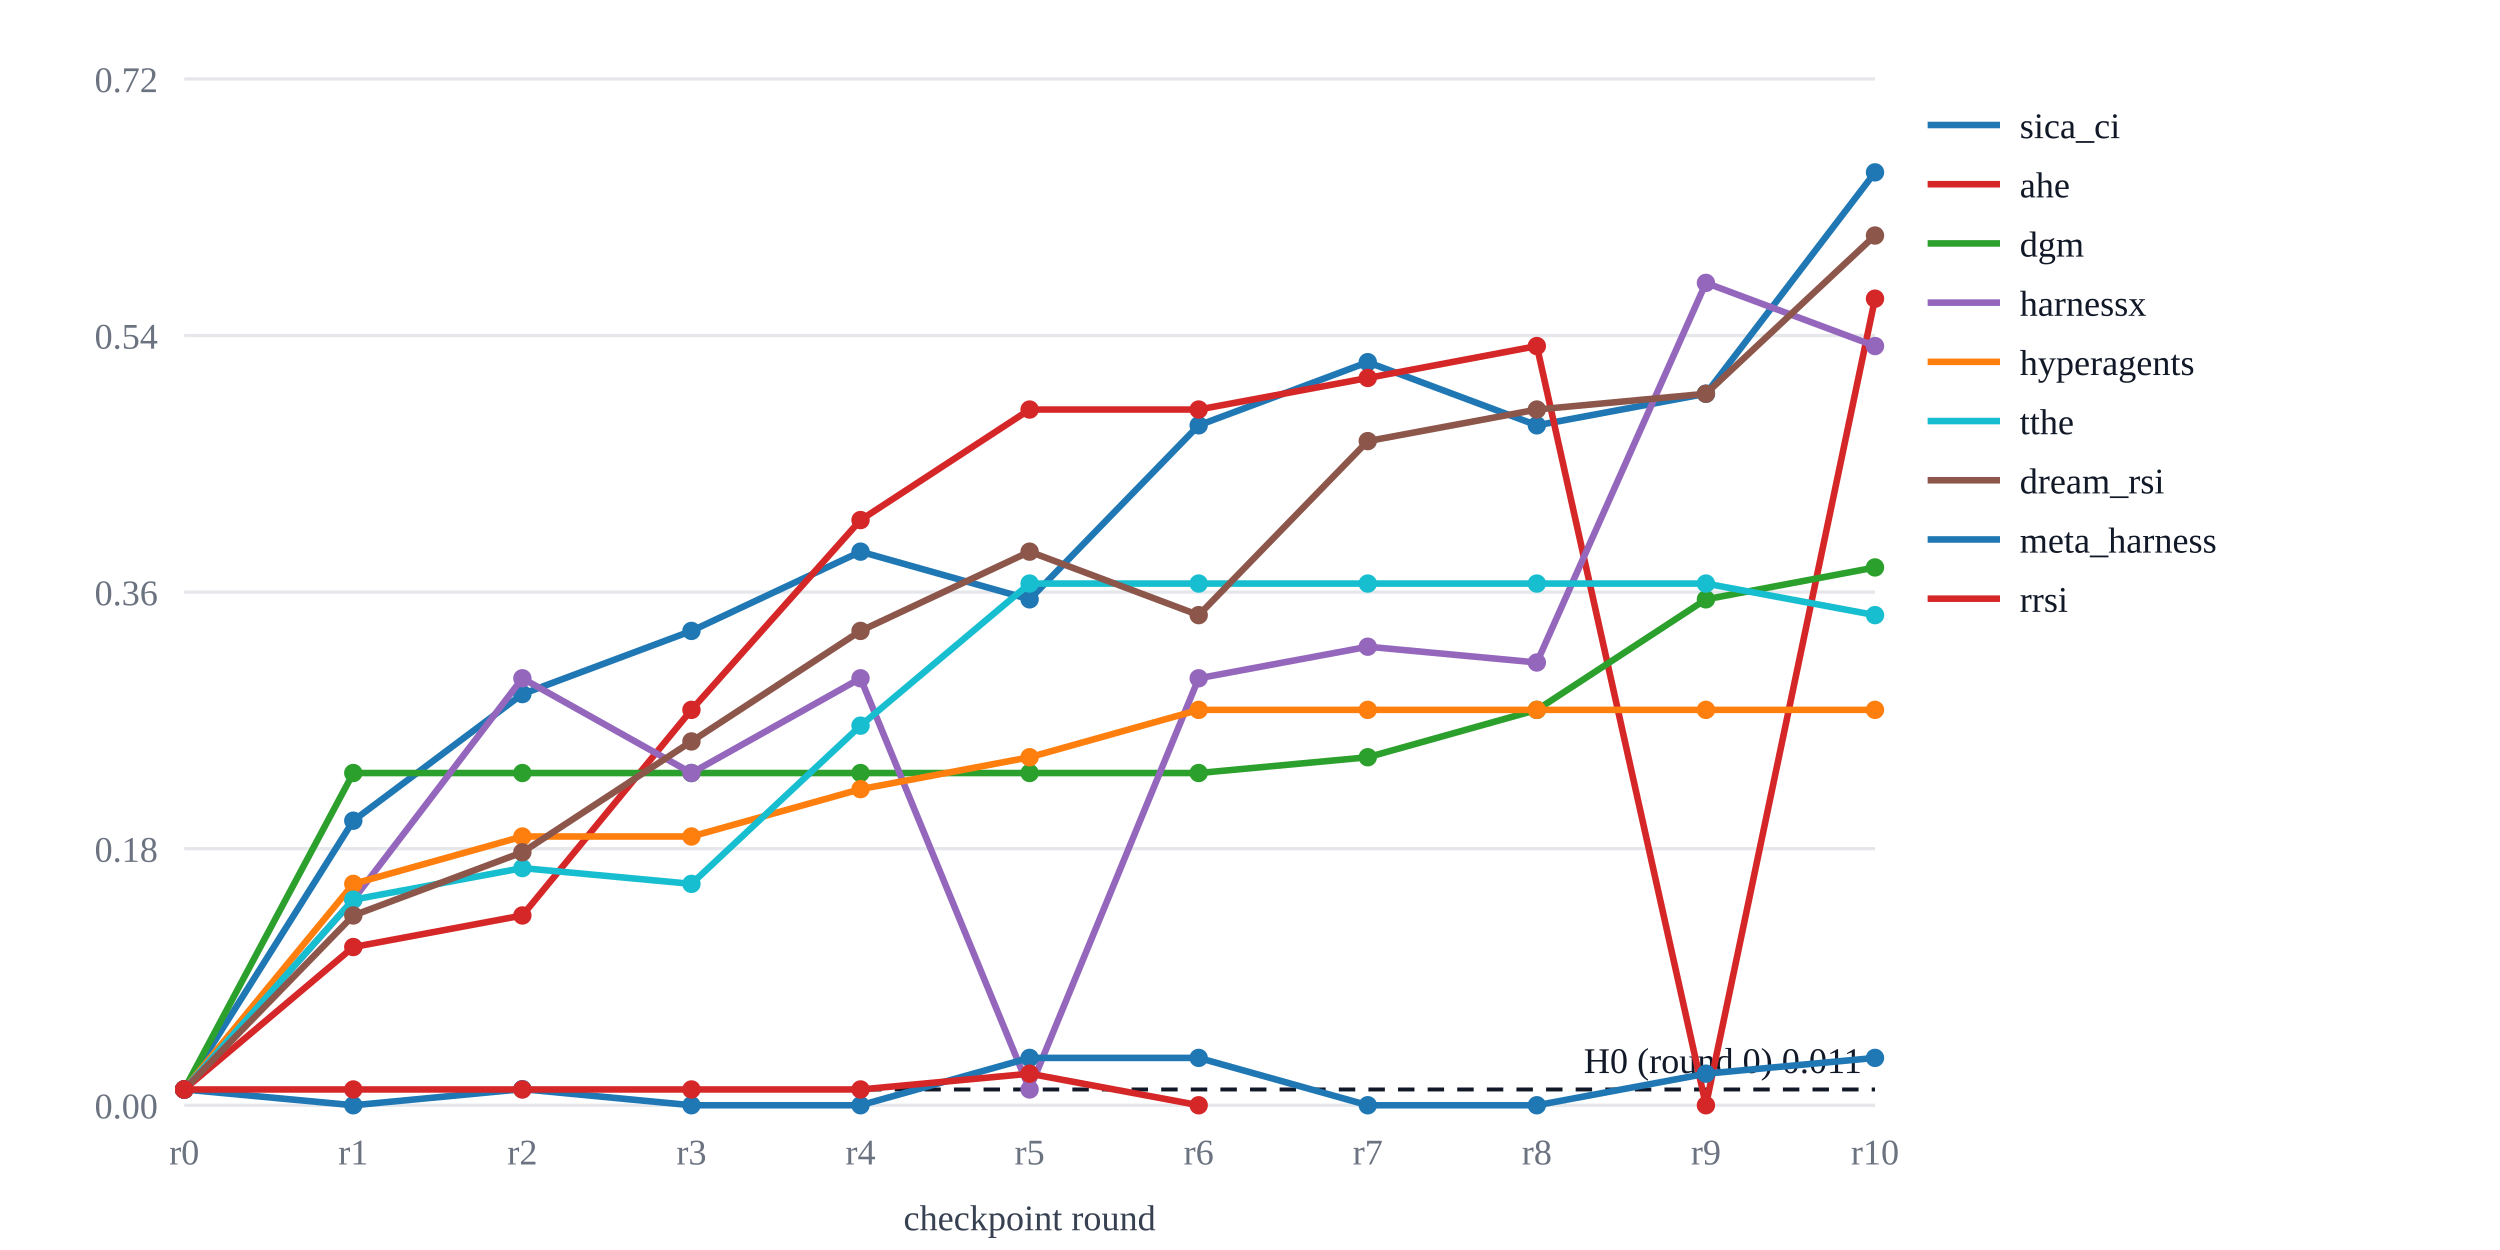
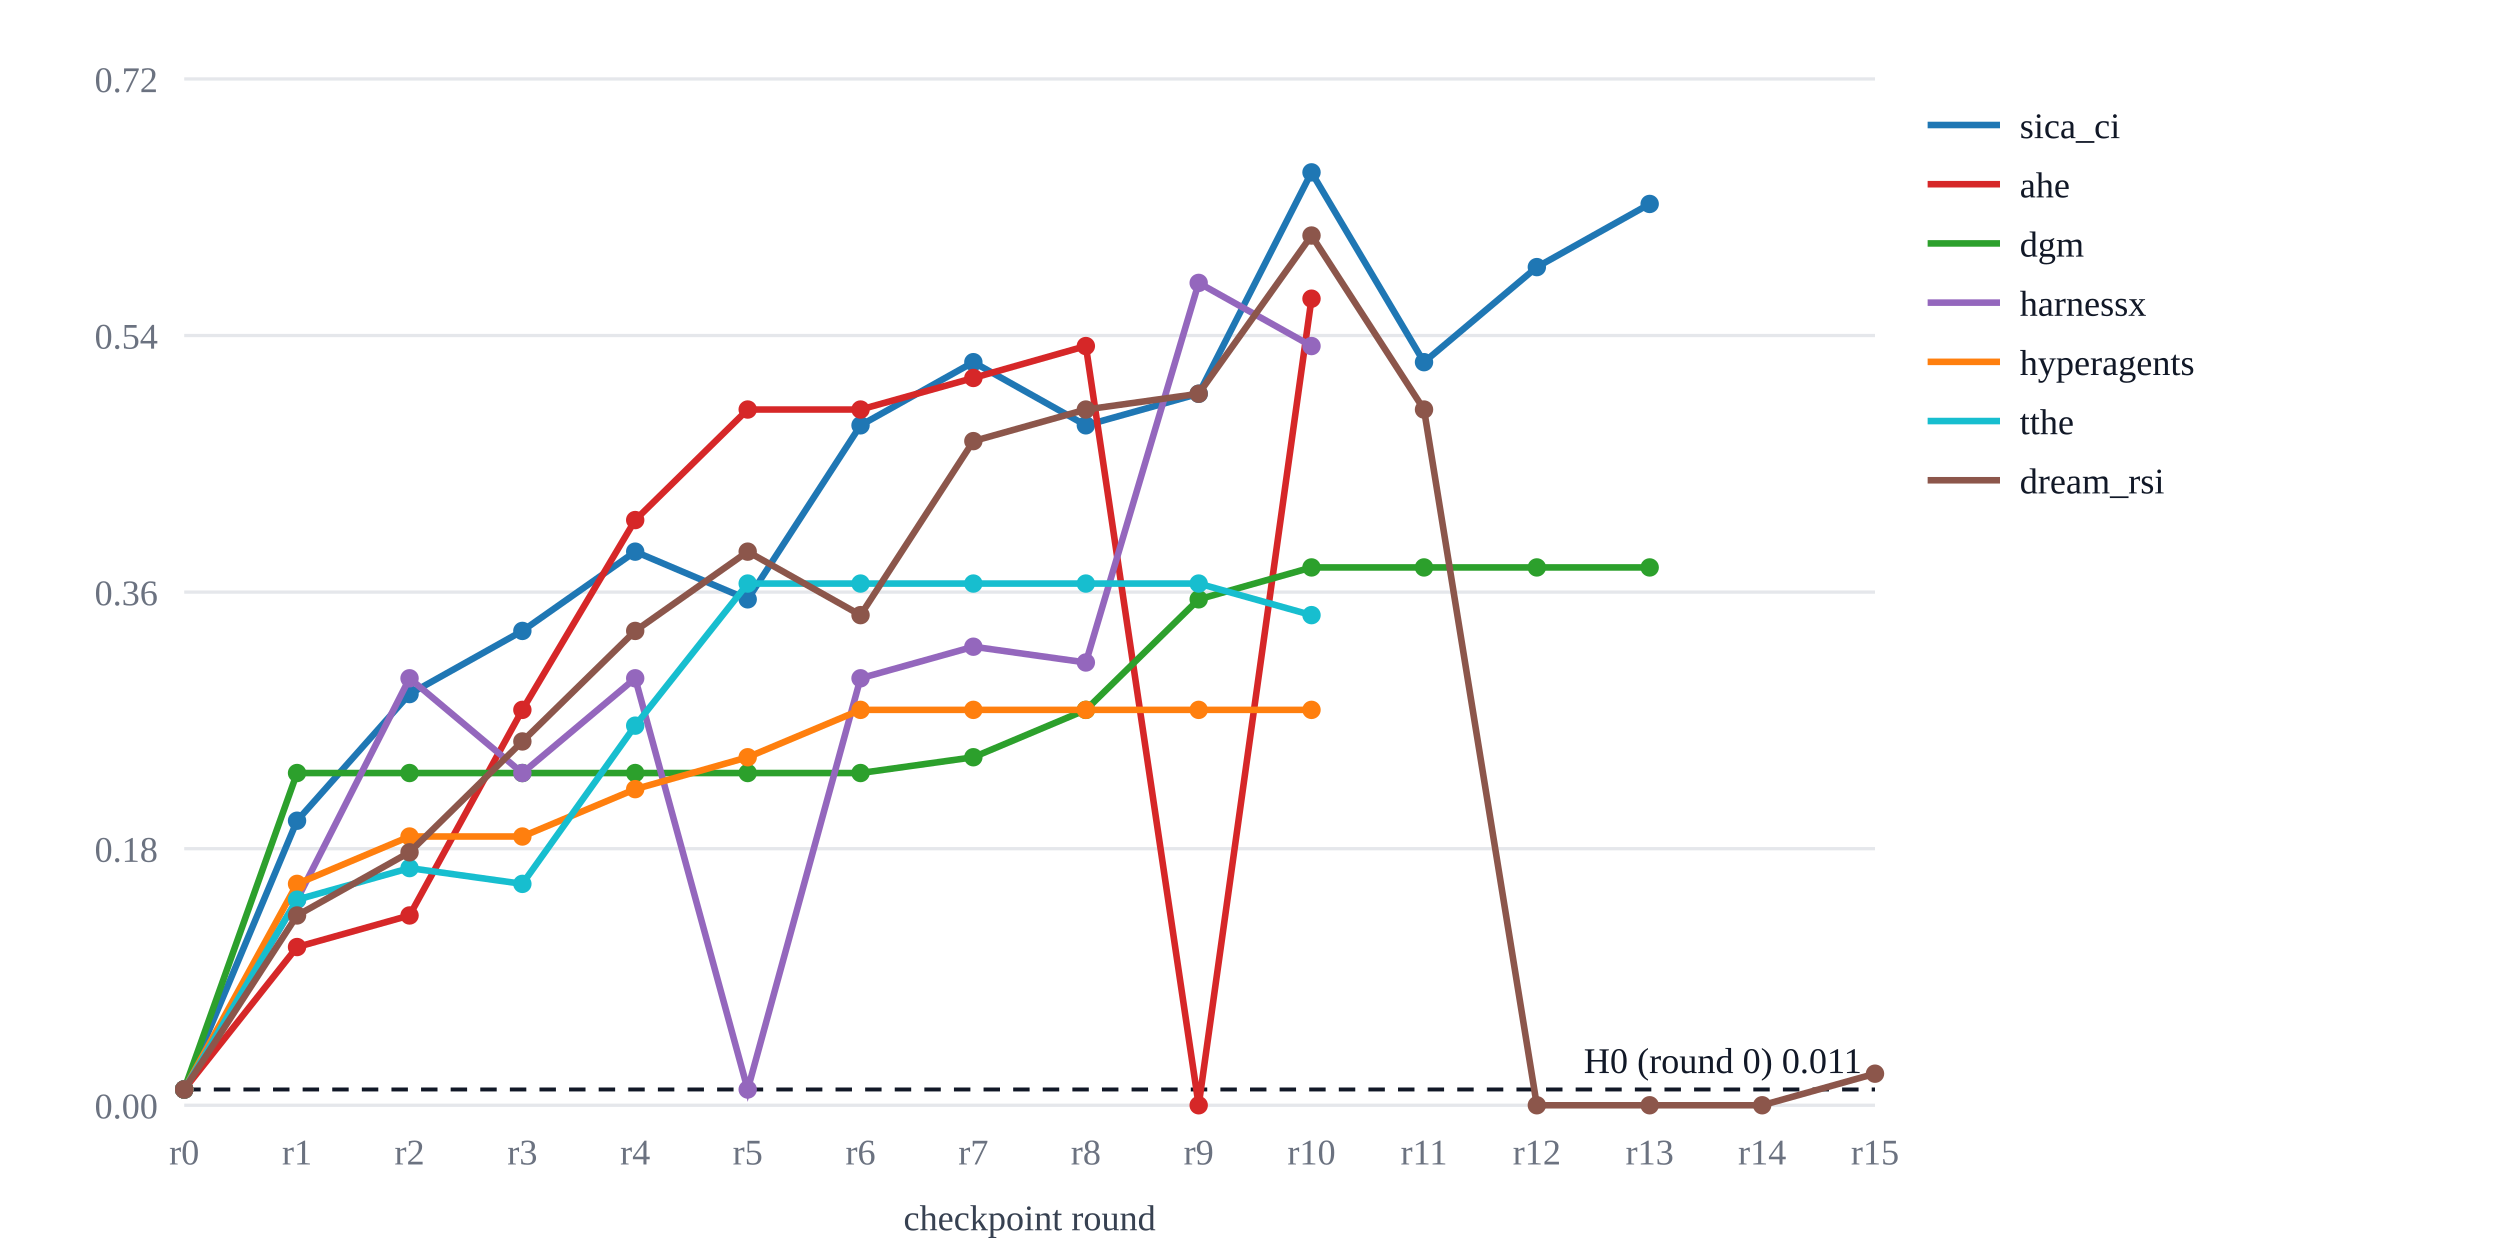
<svg xmlns="http://www.w3.org/2000/svg" width="760" height="380" viewBox="0 0 760 380" role="img" aria-label="Score by checkpoint round on train">
  <rect width="760" height="380" fill="#ffffff" />
  <line x1="56" y1="336.0" x2="570" y2="336.0" stroke="#e5e7eb" stroke-width="1" />
  <text x="48" y="340.0" font-size="11" fill="#6b7280" text-anchor="end">0.00</text>
  <line x1="56" y1="258.0" x2="570" y2="258.0" stroke="#e5e7eb" stroke-width="1" />
  <text x="48" y="262.0" font-size="11" fill="#6b7280" text-anchor="end">0.18</text>
  <line x1="56" y1="180.0" x2="570" y2="180.0" stroke="#e5e7eb" stroke-width="1" />
  <text x="48" y="184.0" font-size="11" fill="#6b7280" text-anchor="end">0.36</text>
  <line x1="56" y1="102.0" x2="570" y2="102.0" stroke="#e5e7eb" stroke-width="1" />
  <text x="48" y="106.0" font-size="11" fill="#6b7280" text-anchor="end">0.54</text>
  <line x1="56" y1="24.0" x2="570" y2="24.0" stroke="#e5e7eb" stroke-width="1" />
  <text x="48" y="28.0" font-size="11" fill="#6b7280" text-anchor="end">0.72</text>
  <text x="56.0" y="354" font-size="11" fill="#6b7280" text-anchor="middle">r0</text>
-   <text x="107.4" y="354" font-size="11" fill="#6b7280" text-anchor="middle">r1</text>
-   <text x="158.8" y="354" font-size="11" fill="#6b7280" text-anchor="middle">r2</text>
-   <text x="210.2" y="354" font-size="11" fill="#6b7280" text-anchor="middle">r3</text>
-   <text x="261.6" y="354" font-size="11" fill="#6b7280" text-anchor="middle">r4</text>
-   <text x="313.0" y="354" font-size="11" fill="#6b7280" text-anchor="middle">r5</text>
-   <text x="364.4" y="354" font-size="11" fill="#6b7280" text-anchor="middle">r6</text>
-   <text x="415.8" y="354" font-size="11" fill="#6b7280" text-anchor="middle">r7</text>
-   <text x="467.2" y="354" font-size="11" fill="#6b7280" text-anchor="middle">r8</text>
-   <text x="518.6" y="354" font-size="11" fill="#6b7280" text-anchor="middle">r9</text>
-   <text x="570.0" y="354" font-size="11" fill="#6b7280" text-anchor="middle">r10</text>
+   <text x="90.3" y="354" font-size="11" fill="#6b7280" text-anchor="middle">r1</text>
+   <text x="124.5" y="354" font-size="11" fill="#6b7280" text-anchor="middle">r2</text>
+   <text x="158.8" y="354" font-size="11" fill="#6b7280" text-anchor="middle">r3</text>
+   <text x="193.1" y="354" font-size="11" fill="#6b7280" text-anchor="middle">r4</text>
+   <text x="227.3" y="354" font-size="11" fill="#6b7280" text-anchor="middle">r5</text>
+   <text x="261.6" y="354" font-size="11" fill="#6b7280" text-anchor="middle">r6</text>
+   <text x="295.9" y="354" font-size="11" fill="#6b7280" text-anchor="middle">r7</text>
+   <text x="330.1" y="354" font-size="11" fill="#6b7280" text-anchor="middle">r8</text>
+   <text x="364.4" y="354" font-size="11" fill="#6b7280" text-anchor="middle">r9</text>
+   <text x="398.7" y="354" font-size="11" fill="#6b7280" text-anchor="middle">r10</text>
+   <text x="432.9" y="354" font-size="11" fill="#6b7280" text-anchor="middle">r11</text>
+   <text x="467.2" y="354" font-size="11" fill="#6b7280" text-anchor="middle">r12</text>
+   <text x="501.5" y="354" font-size="11" fill="#6b7280" text-anchor="middle">r13</text>
+   <text x="535.7" y="354" font-size="11" fill="#6b7280" text-anchor="middle">r14</text>
+   <text x="570.0" y="354" font-size="11" fill="#6b7280" text-anchor="middle">r15</text>
  <line x1="56" y1="331.2" x2="570" y2="331.2" stroke="#111827" stroke-width="1.2" stroke-dasharray="5 4" />
  <text x="566" y="326.2" font-size="11" fill="#111827" text-anchor="end">H0 (round 0) 0.011</text>
  <g data-method-line="sica_ci">
-     <path d="M56.0,331.2 L56.0,331.2 L107.4,249.5 L158.8,211.0 L210.2,191.8 L261.6,167.7 L313.0,182.2 L364.4,129.3 L415.8,110.1 L467.2,129.3 L518.6,119.7 L570.0,52.4" fill="none" stroke="#1f77b4" stroke-width="2" />
+     <path d="M56.0,331.2 L56.0,331.2 L90.3,249.5 L124.5,211.0 L158.8,191.8 L193.1,167.7 L227.3,182.2 L261.6,129.3 L295.9,110.1 L330.1,129.3 L364.4,119.7 L398.7,52.4 L432.9,110.1 L467.2,81.2 L501.5,62.0" fill="none" stroke="#1f77b4" stroke-width="2" />
    <circle cx="56.0" cy="331.2" r="2.8" fill="#1f77b4" />
    <circle cx="56.0" cy="331.2" r="2.8" fill="#1f77b4" />
-     <circle cx="107.4" cy="249.5" r="2.8" fill="#1f77b4" />
-     <circle cx="158.8" cy="211.0" r="2.8" fill="#1f77b4" />
-     <circle cx="210.2" cy="191.8" r="2.8" fill="#1f77b4" />
-     <circle cx="261.6" cy="167.7" r="2.8" fill="#1f77b4" />
-     <circle cx="313.0" cy="182.2" r="2.8" fill="#1f77b4" />
-     <circle cx="364.4" cy="129.3" r="2.8" fill="#1f77b4" />
-     <circle cx="415.8" cy="110.1" r="2.8" fill="#1f77b4" />
-     <circle cx="467.2" cy="129.3" r="2.8" fill="#1f77b4" />
-     <circle cx="518.6" cy="119.7" r="2.8" fill="#1f77b4" />
-     <circle cx="570.0" cy="52.4" r="2.8" fill="#1f77b4" />
+     <circle cx="90.3" cy="249.5" r="2.8" fill="#1f77b4" />
+     <circle cx="124.5" cy="211.0" r="2.8" fill="#1f77b4" />
+     <circle cx="158.8" cy="191.8" r="2.8" fill="#1f77b4" />
+     <circle cx="193.1" cy="167.7" r="2.8" fill="#1f77b4" />
+     <circle cx="227.3" cy="182.2" r="2.8" fill="#1f77b4" />
+     <circle cx="261.6" cy="129.3" r="2.8" fill="#1f77b4" />
+     <circle cx="295.9" cy="110.1" r="2.8" fill="#1f77b4" />
+     <circle cx="330.1" cy="129.3" r="2.8" fill="#1f77b4" />
+     <circle cx="364.4" cy="119.7" r="2.8" fill="#1f77b4" />
+     <circle cx="398.7" cy="52.4" r="2.8" fill="#1f77b4" />
+     <circle cx="432.9" cy="110.1" r="2.8" fill="#1f77b4" />
+     <circle cx="467.2" cy="81.2" r="2.8" fill="#1f77b4" />
+     <circle cx="501.5" cy="62.0" r="2.8" fill="#1f77b4" />
    <line x1="586" y1="38" x2="608" y2="38" stroke="#1f77b4" stroke-width="2" />
    <text x="614" y="42" font-size="11" fill="#111827">sica_ci</text>
  </g>
  <g data-method-line="ahe">
-     <path d="M56.0,331.2 L56.0,331.2 L107.4,287.9 L158.8,278.3 L210.2,215.8 L261.6,158.1 L313.0,124.5 L364.4,124.5 L415.8,114.9 L467.2,105.2 L518.6,336.0 L570.0,90.8" fill="none" stroke="#d62728" stroke-width="2" />
+     <path d="M56.0,331.2 L56.0,331.2 L90.3,287.9 L124.5,278.3 L158.8,215.8 L193.1,158.1 L227.3,124.5 L261.6,124.5 L295.9,114.9 L330.1,105.2 L364.4,336.0 L398.7,90.8" fill="none" stroke="#d62728" stroke-width="2" />
    <circle cx="56.0" cy="331.2" r="2.8" fill="#d62728" />
    <circle cx="56.0" cy="331.2" r="2.8" fill="#d62728" />
-     <circle cx="107.4" cy="287.9" r="2.8" fill="#d62728" />
-     <circle cx="158.8" cy="278.3" r="2.8" fill="#d62728" />
-     <circle cx="210.2" cy="215.8" r="2.8" fill="#d62728" />
-     <circle cx="261.6" cy="158.1" r="2.8" fill="#d62728" />
-     <circle cx="313.0" cy="124.5" r="2.8" fill="#d62728" />
-     <circle cx="364.4" cy="124.5" r="2.8" fill="#d62728" />
-     <circle cx="415.8" cy="114.9" r="2.8" fill="#d62728" />
-     <circle cx="467.2" cy="105.2" r="2.8" fill="#d62728" />
-     <circle cx="518.6" cy="336.0" r="2.8" fill="#d62728" />
-     <circle cx="570.0" cy="90.8" r="2.8" fill="#d62728" />
+     <circle cx="90.3" cy="287.9" r="2.8" fill="#d62728" />
+     <circle cx="124.5" cy="278.3" r="2.8" fill="#d62728" />
+     <circle cx="158.8" cy="215.8" r="2.8" fill="#d62728" />
+     <circle cx="193.1" cy="158.1" r="2.8" fill="#d62728" />
+     <circle cx="227.3" cy="124.5" r="2.8" fill="#d62728" />
+     <circle cx="261.6" cy="124.5" r="2.8" fill="#d62728" />
+     <circle cx="295.9" cy="114.9" r="2.8" fill="#d62728" />
+     <circle cx="330.1" cy="105.2" r="2.8" fill="#d62728" />
+     <circle cx="364.4" cy="336.0" r="2.8" fill="#d62728" />
+     <circle cx="398.7" cy="90.8" r="2.8" fill="#d62728" />
    <line x1="586" y1="56" x2="608" y2="56" stroke="#d62728" stroke-width="2" />
    <text x="614" y="60" font-size="11" fill="#111827">ahe</text>
  </g>
  <g data-method-line="dgm">
-     <path d="M56.0,331.2 L56.0,331.2 L107.4,235.0 L158.8,235.0 L210.2,235.0 L261.6,235.0 L313.0,235.0 L364.4,235.0 L415.8,230.2 L467.2,215.8 L518.6,182.2 L570.0,172.5" fill="none" stroke="#2ca02c" stroke-width="2" />
+     <path d="M56.0,331.2 L56.0,331.2 L90.3,235.0 L124.5,235.0 L158.8,235.0 L193.1,235.0 L227.3,235.0 L261.6,235.0 L295.9,230.2 L330.1,215.8 L364.4,182.2 L398.7,172.5 L432.9,172.5 L467.2,172.5 L501.5,172.5" fill="none" stroke="#2ca02c" stroke-width="2" />
    <circle cx="56.0" cy="331.2" r="2.8" fill="#2ca02c" />
    <circle cx="56.0" cy="331.2" r="2.8" fill="#2ca02c" />
-     <circle cx="107.4" cy="235.0" r="2.8" fill="#2ca02c" />
+     <circle cx="90.3" cy="235.0" r="2.8" fill="#2ca02c" />
+     <circle cx="124.5" cy="235.0" r="2.8" fill="#2ca02c" />
    <circle cx="158.8" cy="235.0" r="2.8" fill="#2ca02c" />
-     <circle cx="210.2" cy="235.0" r="2.8" fill="#2ca02c" />
+     <circle cx="193.1" cy="235.0" r="2.8" fill="#2ca02c" />
+     <circle cx="227.3" cy="235.0" r="2.8" fill="#2ca02c" />
    <circle cx="261.6" cy="235.0" r="2.8" fill="#2ca02c" />
-     <circle cx="313.0" cy="235.0" r="2.8" fill="#2ca02c" />
-     <circle cx="364.4" cy="235.0" r="2.8" fill="#2ca02c" />
-     <circle cx="415.8" cy="230.2" r="2.8" fill="#2ca02c" />
-     <circle cx="467.2" cy="215.8" r="2.8" fill="#2ca02c" />
-     <circle cx="518.6" cy="182.2" r="2.8" fill="#2ca02c" />
-     <circle cx="570.0" cy="172.5" r="2.8" fill="#2ca02c" />
+     <circle cx="295.9" cy="230.2" r="2.8" fill="#2ca02c" />
+     <circle cx="330.1" cy="215.8" r="2.8" fill="#2ca02c" />
+     <circle cx="364.4" cy="182.2" r="2.8" fill="#2ca02c" />
+     <circle cx="398.7" cy="172.5" r="2.8" fill="#2ca02c" />
+     <circle cx="432.9" cy="172.5" r="2.8" fill="#2ca02c" />
+     <circle cx="467.2" cy="172.5" r="2.8" fill="#2ca02c" />
+     <circle cx="501.5" cy="172.5" r="2.8" fill="#2ca02c" />
    <line x1="586" y1="74" x2="608" y2="74" stroke="#2ca02c" stroke-width="2" />
    <text x="614" y="78" font-size="11" fill="#111827">dgm</text>
  </g>
  <g data-method-line="harnessx">
-     <path d="M56.0,331.2 L56.0,331.2 L107.4,273.5 L158.8,206.2 L210.2,235.0 L261.6,206.2 L313.0,331.2 L364.4,206.2 L415.8,196.6 L467.2,201.4 L518.6,86.0 L570.0,105.2" fill="none" stroke="#9467bd" stroke-width="2" />
+     <path d="M56.0,331.2 L56.0,331.2 L90.3,273.5 L124.5,206.2 L158.8,235.0 L193.1,206.2 L227.3,331.2 L261.6,206.2 L295.9,196.6 L330.1,201.4 L364.4,86.0 L398.7,105.2" fill="none" stroke="#9467bd" stroke-width="2" />
    <circle cx="56.0" cy="331.2" r="2.8" fill="#9467bd" />
    <circle cx="56.0" cy="331.2" r="2.8" fill="#9467bd" />
-     <circle cx="107.4" cy="273.5" r="2.8" fill="#9467bd" />
-     <circle cx="158.8" cy="206.2" r="2.8" fill="#9467bd" />
-     <circle cx="210.2" cy="235.0" r="2.8" fill="#9467bd" />
+     <circle cx="90.3" cy="273.5" r="2.8" fill="#9467bd" />
+     <circle cx="124.5" cy="206.2" r="2.8" fill="#9467bd" />
+     <circle cx="158.8" cy="235.0" r="2.8" fill="#9467bd" />
+     <circle cx="193.1" cy="206.2" r="2.8" fill="#9467bd" />
+     <circle cx="227.3" cy="331.2" r="2.8" fill="#9467bd" />
    <circle cx="261.6" cy="206.2" r="2.8" fill="#9467bd" />
-     <circle cx="313.0" cy="331.2" r="2.8" fill="#9467bd" />
-     <circle cx="364.4" cy="206.2" r="2.8" fill="#9467bd" />
-     <circle cx="415.8" cy="196.6" r="2.8" fill="#9467bd" />
-     <circle cx="467.2" cy="201.4" r="2.8" fill="#9467bd" />
-     <circle cx="518.6" cy="86.0" r="2.8" fill="#9467bd" />
-     <circle cx="570.0" cy="105.2" r="2.8" fill="#9467bd" />
+     <circle cx="295.9" cy="196.6" r="2.8" fill="#9467bd" />
+     <circle cx="330.1" cy="201.4" r="2.8" fill="#9467bd" />
+     <circle cx="364.4" cy="86.0" r="2.8" fill="#9467bd" />
+     <circle cx="398.7" cy="105.2" r="2.8" fill="#9467bd" />
    <line x1="586" y1="92" x2="608" y2="92" stroke="#9467bd" stroke-width="2" />
    <text x="614" y="96" font-size="11" fill="#111827">harnessx</text>
  </g>
  <g data-method-line="hyperagents">
-     <path d="M56.0,331.2 L56.0,331.2 L107.4,268.7 L158.8,254.3 L210.2,254.3 L261.6,239.9 L313.0,230.2 L364.4,215.8 L415.8,215.8 L467.2,215.8 L518.6,215.8 L570.0,215.8" fill="none" stroke="#ff7f0e" stroke-width="2" />
+     <path d="M56.0,331.2 L56.0,331.2 L90.3,268.7 L124.5,254.3 L158.8,254.3 L193.1,239.9 L227.3,230.2 L261.6,215.8 L295.9,215.8 L330.1,215.8 L364.4,215.8 L398.7,215.8" fill="none" stroke="#ff7f0e" stroke-width="2" />
    <circle cx="56.0" cy="331.2" r="2.8" fill="#ff7f0e" />
    <circle cx="56.0" cy="331.2" r="2.8" fill="#ff7f0e" />
-     <circle cx="107.4" cy="268.7" r="2.8" fill="#ff7f0e" />
+     <circle cx="90.3" cy="268.7" r="2.8" fill="#ff7f0e" />
+     <circle cx="124.5" cy="254.3" r="2.8" fill="#ff7f0e" />
    <circle cx="158.8" cy="254.3" r="2.8" fill="#ff7f0e" />
-     <circle cx="210.2" cy="254.3" r="2.8" fill="#ff7f0e" />
-     <circle cx="261.6" cy="239.9" r="2.8" fill="#ff7f0e" />
-     <circle cx="313.0" cy="230.2" r="2.8" fill="#ff7f0e" />
+     <circle cx="193.1" cy="239.9" r="2.8" fill="#ff7f0e" />
+     <circle cx="227.3" cy="230.2" r="2.8" fill="#ff7f0e" />
+     <circle cx="261.6" cy="215.8" r="2.8" fill="#ff7f0e" />
+     <circle cx="295.9" cy="215.8" r="2.8" fill="#ff7f0e" />
+     <circle cx="330.1" cy="215.8" r="2.8" fill="#ff7f0e" />
    <circle cx="364.4" cy="215.8" r="2.8" fill="#ff7f0e" />
-     <circle cx="415.8" cy="215.8" r="2.8" fill="#ff7f0e" />
-     <circle cx="467.2" cy="215.8" r="2.8" fill="#ff7f0e" />
-     <circle cx="518.6" cy="215.8" r="2.8" fill="#ff7f0e" />
-     <circle cx="570.0" cy="215.8" r="2.8" fill="#ff7f0e" />
+     <circle cx="398.7" cy="215.8" r="2.8" fill="#ff7f0e" />
    <line x1="586" y1="110" x2="608" y2="110" stroke="#ff7f0e" stroke-width="2" />
    <text x="614" y="114" font-size="11" fill="#111827">hyperagents</text>
  </g>
  <g data-method-line="tthe">
-     <path d="M56.0,331.2 L56.0,331.2 L107.4,273.5 L158.8,263.9 L210.2,268.7 L261.6,220.6 L313.0,177.4 L364.4,177.4 L415.8,177.4 L467.2,177.4 L518.6,177.4 L570.0,187.0" fill="none" stroke="#17becf" stroke-width="2" />
+     <path d="M56.0,331.2 L56.0,331.2 L90.3,273.5 L124.5,263.9 L158.8,268.7 L193.1,220.6 L227.3,177.4 L261.6,177.4 L295.9,177.4 L330.1,177.4 L364.4,177.4 L398.7,187.0" fill="none" stroke="#17becf" stroke-width="2" />
    <circle cx="56.0" cy="331.2" r="2.8" fill="#17becf" />
    <circle cx="56.0" cy="331.2" r="2.8" fill="#17becf" />
-     <circle cx="107.4" cy="273.5" r="2.8" fill="#17becf" />
-     <circle cx="158.8" cy="263.9" r="2.8" fill="#17becf" />
-     <circle cx="210.2" cy="268.7" r="2.8" fill="#17becf" />
-     <circle cx="261.6" cy="220.6" r="2.8" fill="#17becf" />
-     <circle cx="313.0" cy="177.4" r="2.8" fill="#17becf" />
+     <circle cx="90.3" cy="273.5" r="2.8" fill="#17becf" />
+     <circle cx="124.5" cy="263.9" r="2.8" fill="#17becf" />
+     <circle cx="158.8" cy="268.7" r="2.8" fill="#17becf" />
+     <circle cx="193.1" cy="220.6" r="2.8" fill="#17becf" />
+     <circle cx="227.3" cy="177.4" r="2.8" fill="#17becf" />
+     <circle cx="261.6" cy="177.4" r="2.8" fill="#17becf" />
+     <circle cx="295.9" cy="177.4" r="2.8" fill="#17becf" />
+     <circle cx="330.1" cy="177.4" r="2.8" fill="#17becf" />
    <circle cx="364.4" cy="177.4" r="2.8" fill="#17becf" />
-     <circle cx="415.8" cy="177.4" r="2.8" fill="#17becf" />
-     <circle cx="467.2" cy="177.4" r="2.8" fill="#17becf" />
-     <circle cx="518.6" cy="177.4" r="2.8" fill="#17becf" />
-     <circle cx="570.0" cy="187.0" r="2.8" fill="#17becf" />
+     <circle cx="398.7" cy="187.0" r="2.8" fill="#17becf" />
    <line x1="586" y1="128" x2="608" y2="128" stroke="#17becf" stroke-width="2" />
    <text x="614" y="132" font-size="11" fill="#111827">tthe</text>
  </g>
  <g data-method-line="dream_rsi">
-     <path d="M56.0,331.2 L56.0,331.2 L107.4,278.3 L158.8,259.1 L210.2,225.4 L261.6,191.8 L313.0,167.7 L364.4,187.0 L415.8,134.1 L467.2,124.5 L518.6,119.7 L570.0,71.6" fill="none" stroke="#8c564b" stroke-width="2" />
+     <path d="M56.0,331.2 L56.0,331.2 L90.3,278.3 L124.5,259.1 L158.8,225.4 L193.1,191.8 L227.3,167.7 L261.6,187.0 L295.9,134.1 L330.1,124.5 L364.4,119.7 L398.7,71.6 L432.9,124.5 L467.2,336.0 L501.5,336.0 L535.7,336.0 L570.0,326.4" fill="none" stroke="#8c564b" stroke-width="2" />
    <circle cx="56.0" cy="331.2" r="2.8" fill="#8c564b" />
    <circle cx="56.0" cy="331.2" r="2.8" fill="#8c564b" />
-     <circle cx="107.4" cy="278.3" r="2.8" fill="#8c564b" />
-     <circle cx="158.8" cy="259.1" r="2.8" fill="#8c564b" />
-     <circle cx="210.2" cy="225.4" r="2.8" fill="#8c564b" />
-     <circle cx="261.6" cy="191.8" r="2.8" fill="#8c564b" />
-     <circle cx="313.0" cy="167.7" r="2.8" fill="#8c564b" />
-     <circle cx="364.4" cy="187.0" r="2.8" fill="#8c564b" />
-     <circle cx="415.8" cy="134.1" r="2.8" fill="#8c564b" />
-     <circle cx="467.2" cy="124.5" r="2.8" fill="#8c564b" />
-     <circle cx="518.6" cy="119.7" r="2.8" fill="#8c564b" />
-     <circle cx="570.0" cy="71.6" r="2.8" fill="#8c564b" />
+     <circle cx="90.3" cy="278.3" r="2.8" fill="#8c564b" />
+     <circle cx="124.5" cy="259.1" r="2.8" fill="#8c564b" />
+     <circle cx="158.8" cy="225.4" r="2.8" fill="#8c564b" />
+     <circle cx="193.1" cy="191.8" r="2.8" fill="#8c564b" />
+     <circle cx="227.3" cy="167.7" r="2.8" fill="#8c564b" />
+     <circle cx="261.6" cy="187.0" r="2.8" fill="#8c564b" />
+     <circle cx="295.9" cy="134.1" r="2.8" fill="#8c564b" />
+     <circle cx="330.1" cy="124.5" r="2.8" fill="#8c564b" />
+     <circle cx="364.4" cy="119.7" r="2.8" fill="#8c564b" />
+     <circle cx="398.7" cy="71.6" r="2.8" fill="#8c564b" />
+     <circle cx="432.9" cy="124.5" r="2.8" fill="#8c564b" />
+     <circle cx="467.2" cy="336.0" r="2.8" fill="#8c564b" />
+     <circle cx="501.5" cy="336.0" r="2.8" fill="#8c564b" />
+     <circle cx="535.7" cy="336.0" r="2.8" fill="#8c564b" />
+     <circle cx="570.0" cy="326.4" r="2.8" fill="#8c564b" />
    <line x1="586" y1="146" x2="608" y2="146" stroke="#8c564b" stroke-width="2" />
    <text x="614" y="150" font-size="11" fill="#111827">dream_rsi</text>
  </g>
-   <g data-method-line="meta_harness">
-     <path d="M56.0,331.2 L56.0,331.2 L107.4,336.0 L158.8,331.1 L210.2,336.0 L261.6,336.0 L313.0,321.6 L364.4,321.6 L415.8,336.0 L467.2,336.0 L518.6,326.4 L570.0,321.6" fill="none" stroke="#1f77b4" stroke-width="2" />
-     <circle cx="56.0" cy="331.2" r="2.8" fill="#1f77b4" />
-     <circle cx="56.0" cy="331.2" r="2.8" fill="#1f77b4" />
-     <circle cx="107.4" cy="336.0" r="2.8" fill="#1f77b4" />
-     <circle cx="158.8" cy="331.1" r="2.8" fill="#1f77b4" />
-     <circle cx="210.2" cy="336.0" r="2.8" fill="#1f77b4" />
-     <circle cx="261.6" cy="336.0" r="2.8" fill="#1f77b4" />
-     <circle cx="313.0" cy="321.6" r="2.8" fill="#1f77b4" />
-     <circle cx="364.4" cy="321.6" r="2.8" fill="#1f77b4" />
-     <circle cx="415.8" cy="336.0" r="2.8" fill="#1f77b4" />
-     <circle cx="467.2" cy="336.0" r="2.8" fill="#1f77b4" />
-     <circle cx="518.6" cy="326.4" r="2.8" fill="#1f77b4" />
-     <circle cx="570.0" cy="321.6" r="2.8" fill="#1f77b4" />
-     <line x1="586" y1="164" x2="608" y2="164" stroke="#1f77b4" stroke-width="2" />
-     <text x="614" y="168" font-size="11" fill="#111827">meta_harness</text>
-   </g>
-   <g data-method-line="rrsi">
-     <path d="M56.0,331.2 L56.0,331.2 L107.4,331.2 L158.8,331.2 L210.2,331.2 L261.6,331.2 L313.0,326.4 L364.4,336.0" fill="none" stroke="#d62728" stroke-width="2" />
-     <circle cx="56.0" cy="331.2" r="2.8" fill="#d62728" />
-     <circle cx="56.0" cy="331.2" r="2.8" fill="#d62728" />
-     <circle cx="107.4" cy="331.2" r="2.8" fill="#d62728" />
-     <circle cx="158.8" cy="331.2" r="2.8" fill="#d62728" />
-     <circle cx="210.2" cy="331.2" r="2.8" fill="#d62728" />
-     <circle cx="261.6" cy="331.2" r="2.8" fill="#d62728" />
-     <circle cx="313.0" cy="326.4" r="2.8" fill="#d62728" />
-     <circle cx="364.4" cy="336.0" r="2.8" fill="#d62728" />
-     <line x1="586" y1="182" x2="608" y2="182" stroke="#d62728" stroke-width="2" />
-     <text x="614" y="186" font-size="11" fill="#111827">rrsi</text>
-   </g>
  <text x="313" y="374" font-size="11" fill="#374151" text-anchor="middle">checkpoint round</text>
</svg>
